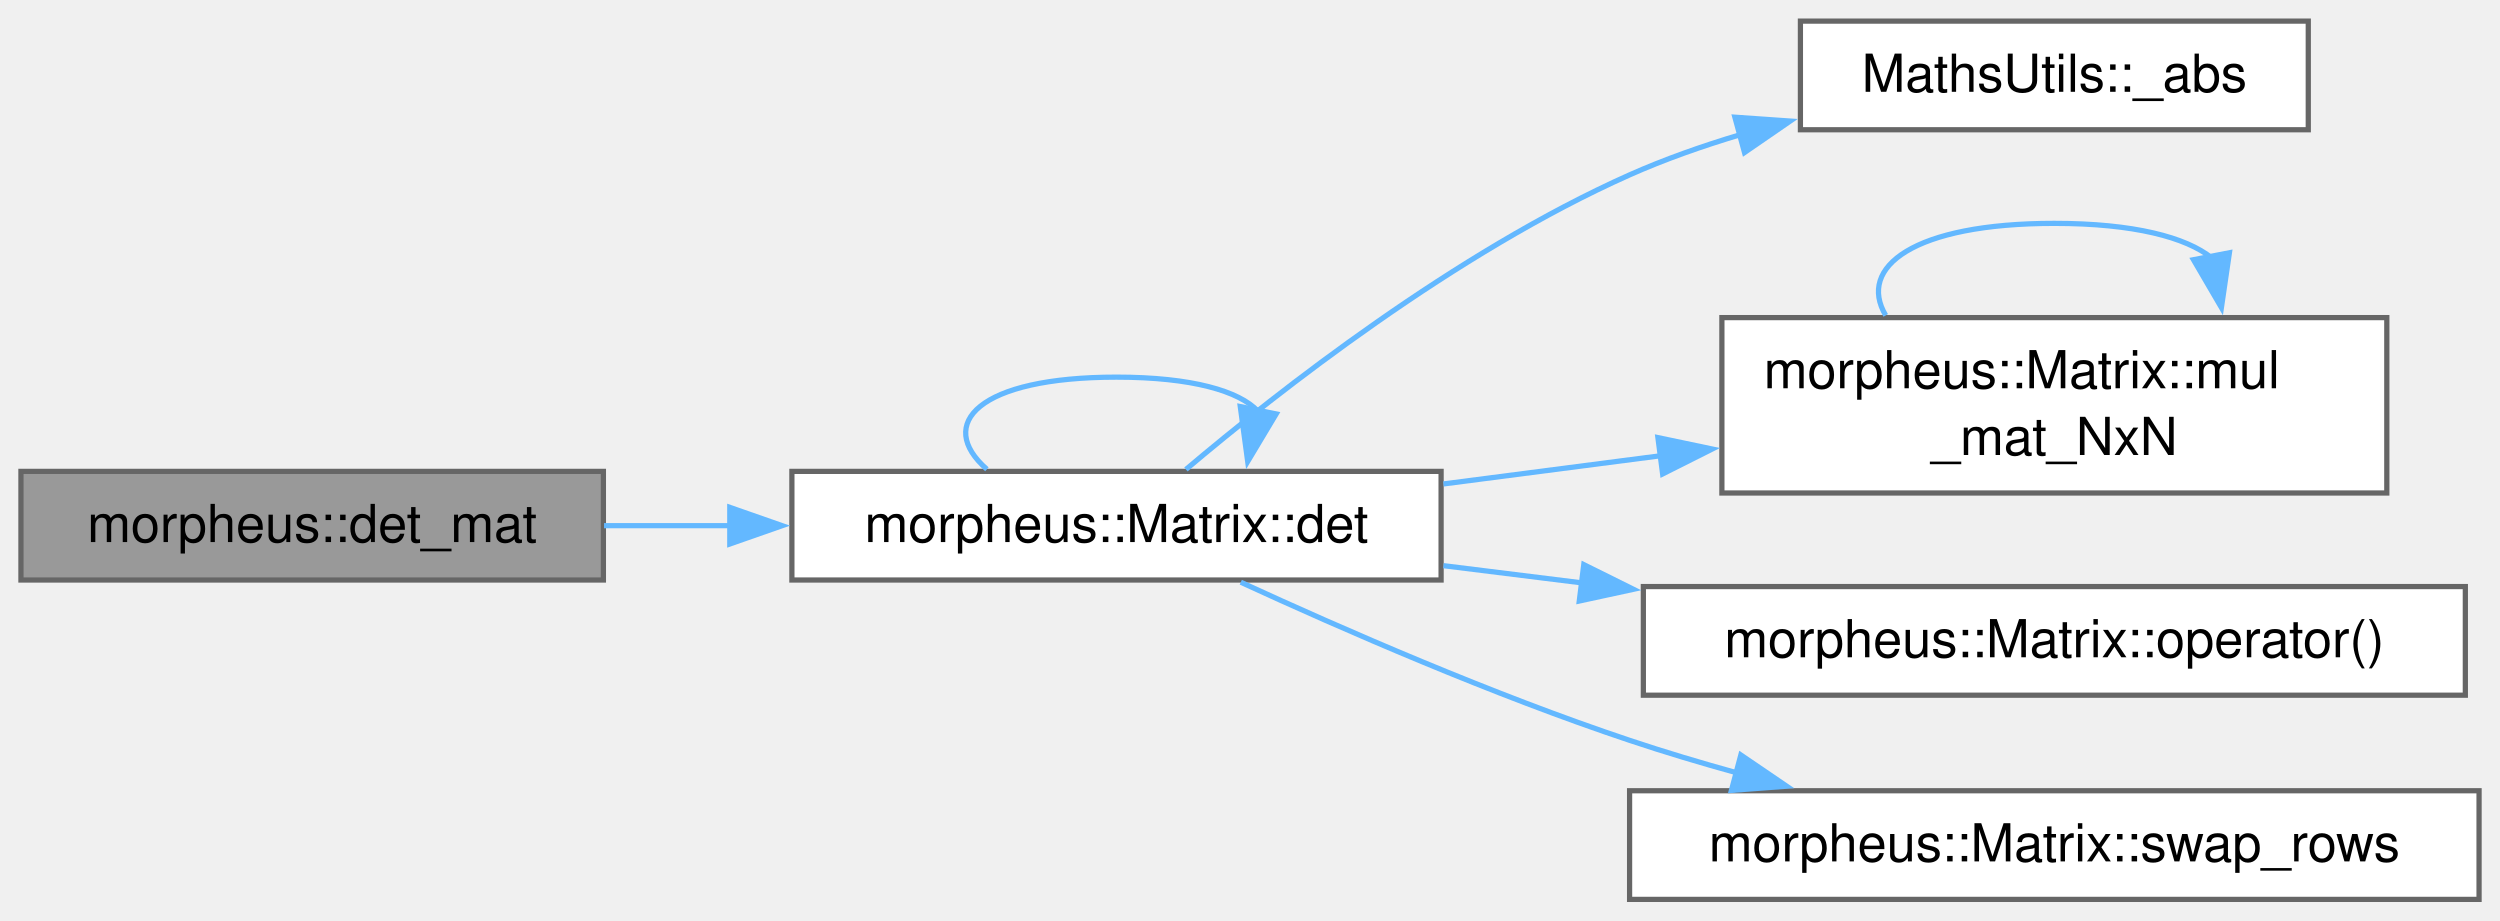
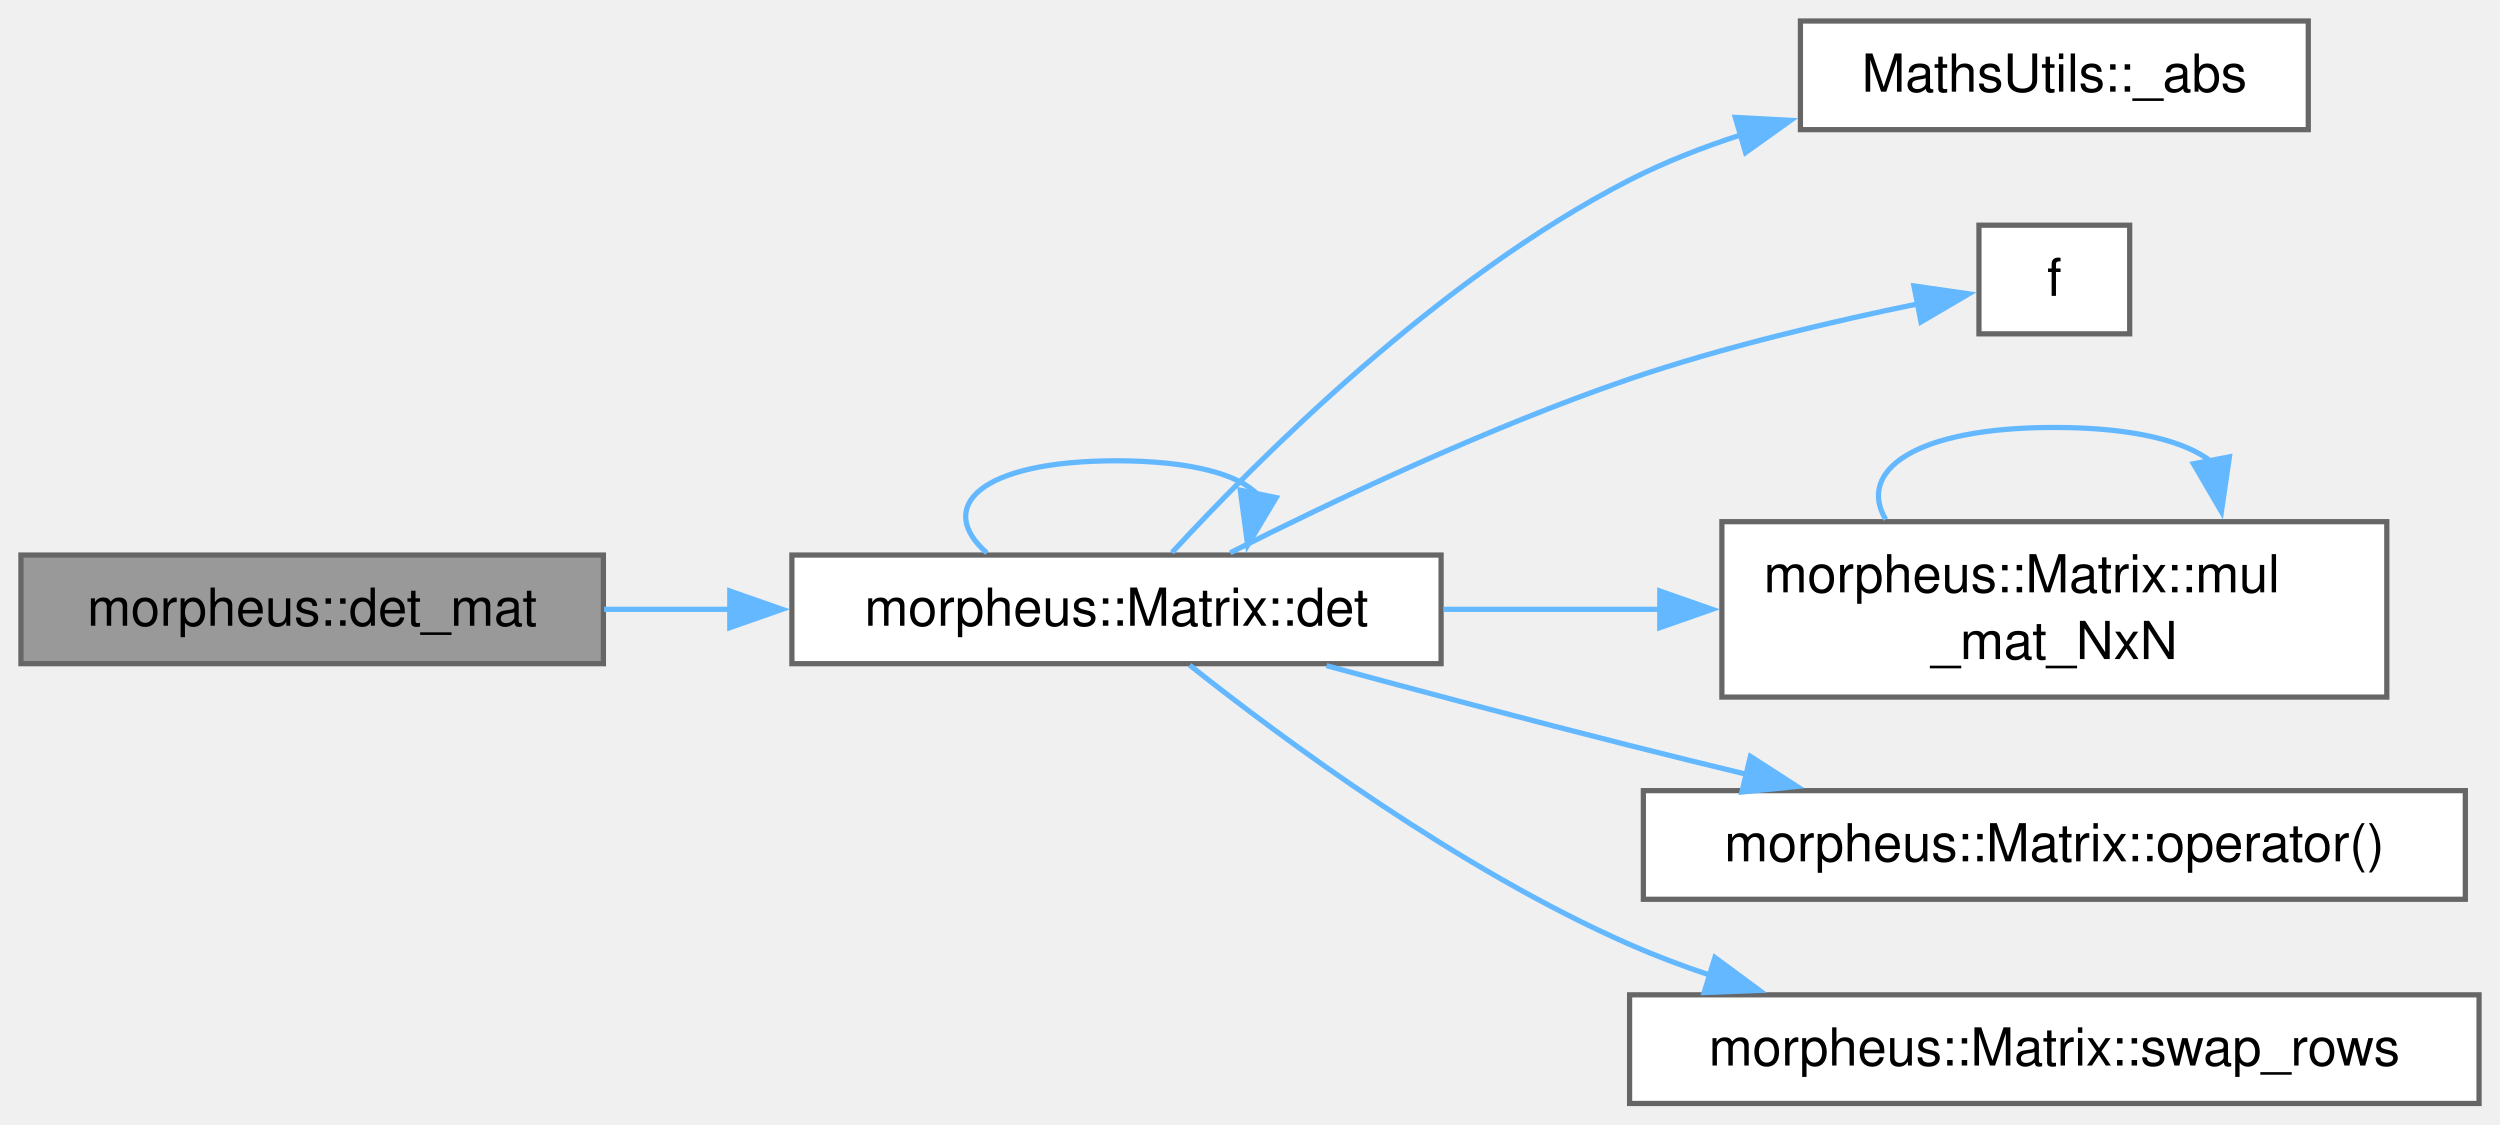
- <svg xmlns="http://www.w3.org/2000/svg" xmlns:xlink="http://www.w3.org/1999/xlink" width="478pt" height="176pt" viewBox="0.00 0.00 477.50 175.75">
-   <g id="graph0" class="graph" transform="scale(1 1) rotate(0) translate(4 171.75)">
+ <svg xmlns="http://www.w3.org/2000/svg" xmlns:xlink="http://www.w3.org/1999/xlink" width="478pt" height="215pt" viewBox="0.00 0.00 477.50 214.75">
+   <g id="graph0" class="graph" transform="scale(1 1) rotate(0) translate(4 210.75)">
    <g id="Node000001" class="node">
      <g id="a_Node000001">
        <a xlink:title=" ">
-           <polygon fill="#999999" stroke="#666666" points="111.25,-81.75 0,-81.75 0,-61 111.25,-61 111.25,-81.75" />
-           <text text-anchor="middle" x="55.62" y="-68.25" font-family="Helvetica,sans-Serif" font-size="10.00">morpheus::det_mat</text>
+           <polygon fill="#999999" stroke="#666666" points="111.25,-104.75 0,-104.75 0,-84 111.25,-84 111.25,-104.75" />
+           <text text-anchor="middle" x="55.62" y="-91.25" font-family="Helvetica,sans-Serif" font-size="10.00">morpheus::det_mat</text>
        </a>
      </g>
    </g>
    <g id="Node000002" class="node">
      <g id="a_Node000002">
        <a xlink:href="classmorpheus_1_1Matrix.html#a9fd335c18a780c70385e9ae1fece079f" target="_top" xlink:title="Compute the determinant using Gaussian elimination.">
-           <polygon fill="white" stroke="#666666" points="271.25,-81.75 147.25,-81.75 147.25,-61 271.25,-61 271.25,-81.75" />
-           <text text-anchor="middle" x="209.25" y="-68.25" font-family="Helvetica,sans-Serif" font-size="10.00">morpheus::Matrix::det</text>
+           <polygon fill="white" stroke="#666666" points="271.25,-104.75 147.25,-104.75 147.25,-84 271.25,-84 271.25,-104.75" />
+           <text text-anchor="middle" x="209.25" y="-91.25" font-family="Helvetica,sans-Serif" font-size="10.00">morpheus::Matrix::det</text>
        </a>
      </g>
    </g>
    <g id="edge1_Node000001_Node000002" class="edge">
      <g id="a_edge1_Node000001_Node000002">
        <a xlink:title=" ">
-           <path fill="none" stroke="#63b8ff" d="M111.37,-71.38C119.21,-71.38 127.37,-71.38 135.5,-71.38" />
-           <polygon fill="#63b8ff" stroke="#63b8ff" points="135.39,-74.88 145.39,-71.38 135.39,-67.88 135.39,-74.88" />
+           <path fill="none" stroke="#63b8ff" d="M111.37,-94.38C119.21,-94.38 127.37,-94.38 135.5,-94.38" />
+           <polygon fill="#63b8ff" stroke="#63b8ff" points="135.39,-97.88 145.39,-94.38 135.39,-90.88 135.39,-97.88" />
        </a>
      </g>
    </g>
    <g id="edge3_Node000002_Node000002" class="edge">
      <g id="a_edge3_Node000002_Node000002">
        <a xlink:title=" ">
-           <path fill="none" stroke="#63b8ff" d="M184.5,-82.15C174.59,-90.81 182.85,-99.75 209.25,-99.75 223.69,-99.75 232.7,-97.08 236.28,-93.24" />
-           <polygon fill="#63b8ff" stroke="#63b8ff" points="239.75,-92.72 234.31,-83.63 232.89,-94.13 239.75,-92.72" />
+           <path fill="none" stroke="#63b8ff" d="M184.5,-105.15C174.59,-113.81 182.85,-122.75 209.25,-122.75 223.69,-122.75 232.7,-120.08 236.28,-116.24" />
+           <polygon fill="#63b8ff" stroke="#63b8ff" points="239.75,-115.72 234.31,-106.63 232.89,-117.13 239.75,-115.72" />
        </a>
      </g>
    </g>
    <g id="Node000003" class="node">
      <g id="a_Node000003">
        <a xlink:href="classMathsUtils.html#aef7c171225ec5072076aa1bc0182cc02" target="_top" xlink:title=" ">
-           <polygon fill="white" stroke="#666666" points="436.88,-167.75 339.88,-167.75 339.88,-147 436.88,-147 436.88,-167.75" />
-           <text text-anchor="middle" x="388.38" y="-154.25" font-family="Helvetica,sans-Serif" font-size="10.00">MathsUtils::_abs</text>
+           <polygon fill="white" stroke="#666666" points="436.88,-206.75 339.88,-206.75 339.88,-186 436.88,-186 436.88,-206.75" />
+           <text text-anchor="middle" x="388.38" y="-193.25" font-family="Helvetica,sans-Serif" font-size="10.00">MathsUtils::_abs</text>
        </a>
      </g>
    </g>
    <g id="edge2_Node000002_Node000003" class="edge">
      <g id="a_edge2_Node000002_Node000003">
        <a xlink:title=" ">
-           <path fill="none" stroke="#63b8ff" d="M222.51,-82.12C240.07,-96.96 273.97,-123.56 307.25,-138.38 313.93,-141.35 321.14,-143.89 328.39,-146.06" />
-           <polygon fill="#63b8ff" stroke="#63b8ff" points="327.36,-149.4 337.93,-148.66 329.2,-142.65 327.36,-149.4" />
+           <path fill="none" stroke="#63b8ff" d="M219.85,-105.22C236.08,-122.87 270.74,-157.68 307.25,-176.38 313.94,-179.8 321.25,-182.66 328.64,-185.04" />
+           <polygon fill="#63b8ff" stroke="#63b8ff" points="327.44,-188.34 338.02,-187.78 329.4,-181.62 327.44,-188.34" />
        </a>
      </g>
    </g>
    <g id="Node000004" class="node">
      <g id="a_Node000004">
+         <a xlink:href="test_8cpp.html#ac98b56079897338f0f7e64c44ef890cc" target="_top" xlink:title=" ">
+           <polygon fill="white" stroke="#666666" points="402.77,-167.75 373.98,-167.75 373.98,-147 402.77,-147 402.77,-167.75" />
+           <text text-anchor="middle" x="388.38" y="-154.25" font-family="Helvetica,sans-Serif" font-size="10.00">f</text>
+         </a>
+       </g>
+     </g>
+     <g id="edge4_Node000002_Node000004" class="edge">
+       <g id="a_edge4_Node000002_Node000004">
+         <a xlink:title=" ">
+           <path fill="none" stroke="#63b8ff" d="M230.97,-105.19C250.29,-114.93 280.13,-129.11 307.25,-138.38 325.36,-144.56 346.44,-149.48 362.43,-152.75" />
+           <polygon fill="#63b8ff" stroke="#63b8ff" points="361.56,-156.15 372.05,-154.64 362.91,-149.28 361.56,-156.15" />
+         </a>
+       </g>
+     </g>
+     <g id="Node000005" class="node">
+       <g id="a_Node000005">
        <a xlink:href="classmorpheus_1_1Matrix.html#ac23f5528f6fa1f5501c67e785d4cdf6d" target="_top" xlink:title="Specialized fast multiplication for fixed-size square matrices (supports N = 4, 8,...">
          <polygon fill="white" stroke="#666666" points="451.88,-111.12 324.88,-111.12 324.88,-77.62 451.88,-77.62 451.88,-111.12" />
          <text text-anchor="start" x="332.88" y="-97.62" font-family="Helvetica,sans-Serif" font-size="10.00">morpheus::Matrix::mul</text>
          <text text-anchor="middle" x="388.38" y="-84.88" font-family="Helvetica,sans-Serif" font-size="10.00">_mat_NxN</text>
        </a>
      </g>
    </g>
-     <g id="edge4_Node000002_Node000004" class="edge">
-       <g id="a_edge4_Node000002_Node000004">
+     <g id="edge5_Node000002_Node000005" class="edge">
+       <g id="a_edge5_Node000002_Node000005">
        <a xlink:title=" ">
-           <path fill="none" stroke="#63b8ff" d="M271.7,-79.35C285.18,-81.11 299.59,-82.98 313.51,-84.78" />
-           <polygon fill="#63b8ff" stroke="#63b8ff" points="312.66,-88.2 323.03,-86.02 313.56,-81.26 312.66,-88.2" />
+           <path fill="none" stroke="#63b8ff" d="M271.7,-94.38C285.05,-94.38 299.31,-94.38 313.09,-94.38" />
+           <polygon fill="#63b8ff" stroke="#63b8ff" points="313.02,-97.88 323.02,-94.38 313.02,-90.88 313.02,-97.88" />
        </a>
      </g>
    </g>
-     <g id="Node000005" class="node">
-       <g id="a_Node000005">
+     <g id="Node000006" class="node">
+       <g id="a_Node000006">
        <a xlink:href="classmorpheus_1_1Matrix.html#ad522ddc1c4cd3037496211d01275168a" target="_top" xlink:title="Element access (mutable)">
          <polygon fill="white" stroke="#666666" points="466.88,-59.75 309.88,-59.75 309.88,-39 466.88,-39 466.88,-59.75" />
          <text text-anchor="middle" x="388.38" y="-46.25" font-family="Helvetica,sans-Serif" font-size="10.00">morpheus::Matrix::operator()</text>
        </a>
      </g>
    </g>
-     <g id="edge6_Node000002_Node000005" class="edge">
-       <g id="a_edge6_Node000002_Node000005">
+     <g id="edge7_Node000002_Node000006" class="edge">
+       <g id="a_edge7_Node000002_Node000006">
        <a xlink:title=" ">
-           <path fill="none" stroke="#63b8ff" d="M271.7,-63.74C280.27,-62.68 289.22,-61.57 298.17,-60.45" />
-           <polygon fill="#63b8ff" stroke="#63b8ff" points="298.5,-63.94 307.99,-59.23 297.64,-56.99 298.5,-63.94" />
+           <path fill="none" stroke="#63b8ff" d="M249.36,-83.62C267.01,-78.83 288.15,-73.2 307.25,-68.38 314.51,-66.54 322.16,-64.66 329.73,-62.83" />
+           <polygon fill="#63b8ff" stroke="#63b8ff" points="330.33,-66.29 339.24,-60.55 328.7,-59.48 330.33,-66.29" />
        </a>
      </g>
    </g>
-     <g id="Node000006" class="node">
-       <g id="a_Node000006">
+     <g id="Node000007" class="node">
+       <g id="a_Node000007">
        <a xlink:href="classmorpheus_1_1Matrix.html#a8b2dfeb08ff63446f08da77d15daa345" target="_top" xlink:title="Swap two rows of the matrix.">
          <polygon fill="white" stroke="#666666" points="469.5,-20.75 307.25,-20.75 307.25,0 469.5,0 469.5,-20.75" />
          <text text-anchor="middle" x="388.38" y="-7.25" font-family="Helvetica,sans-Serif" font-size="10.00">morpheus::Matrix::swap_rows</text>
        </a>
      </g>
    </g>
-     <g id="edge7_Node000002_Node000006" class="edge">
-       <g id="a_edge7_Node000002_Node000006">
+     <g id="edge8_Node000002_Node000007" class="edge">
+       <g id="a_edge8_Node000002_Node000007">
        <a xlink:title=" ">
-           <path fill="none" stroke="#63b8ff" d="M232.99,-60.58C252.41,-51.64 281.24,-39.06 307.25,-30.38 313.85,-28.17 320.84,-26.08 327.81,-24.15" />
-           <polygon fill="#63b8ff" stroke="#63b8ff" points="328.5,-27.58 337.26,-21.62 326.7,-20.82 328.5,-27.58" />
+           <path fill="none" stroke="#63b8ff" d="M223.22,-83.72C241.08,-69.55 274.74,-44.66 307.25,-30.38 312.16,-28.22 317.35,-26.26 322.62,-24.5" />
+           <polygon fill="#63b8ff" stroke="#63b8ff" points="323.55,-27.88 332.07,-21.59 321.49,-21.19 323.55,-27.88" />
        </a>
      </g>
    </g>
-     <g id="edge5_Node000004_Node000004" class="edge">
-       <g id="a_edge5_Node000004_Node000004">
+     <g id="edge6_Node000005_Node000005" class="edge">
+       <g id="a_edge6_Node000005_Node000005">
        <a xlink:title=" ">
          <path fill="none" stroke="#63b8ff" d="M356.17,-111.54C350.7,-120.74 361.44,-129.12 388.38,-129.12 403.53,-129.12 413.55,-126.47 418.45,-122.51" />
          <polygon fill="#63b8ff" stroke="#63b8ff" points="421.82,-123.51 420.29,-113.03 414.95,-122.18 421.82,-123.51" />
        </a>
      </g>
    </g>
  </g>
</svg>
